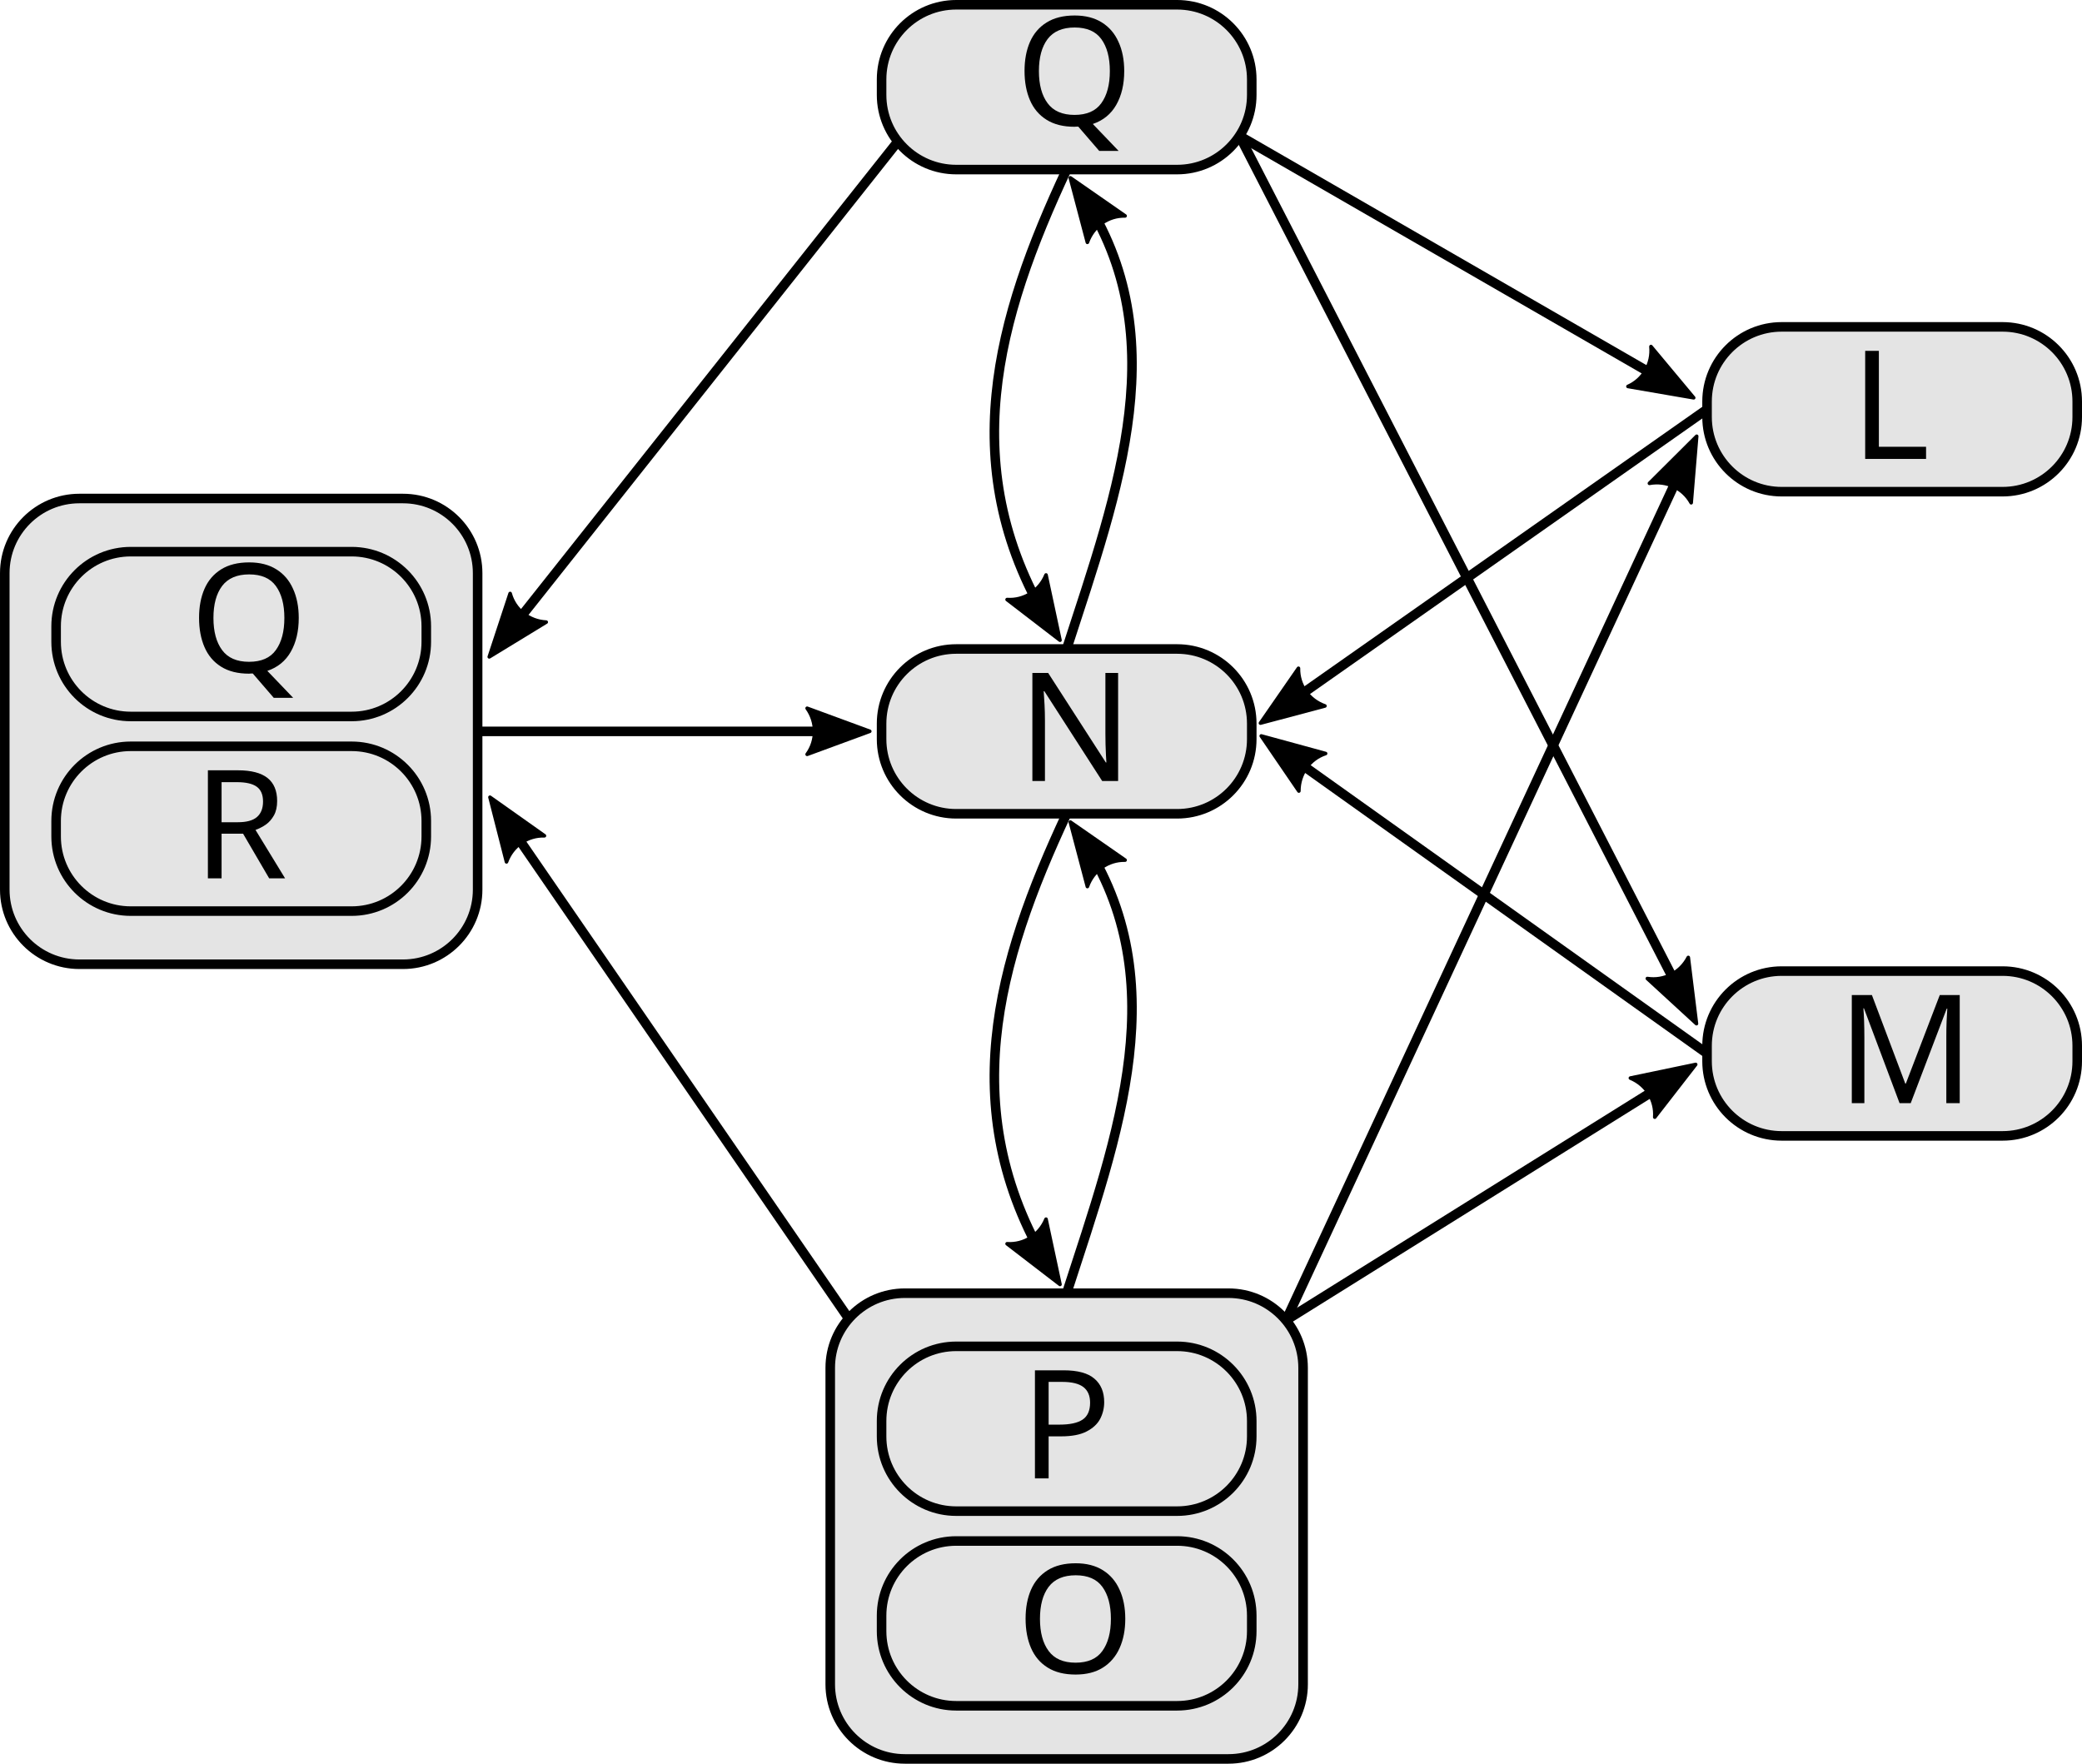
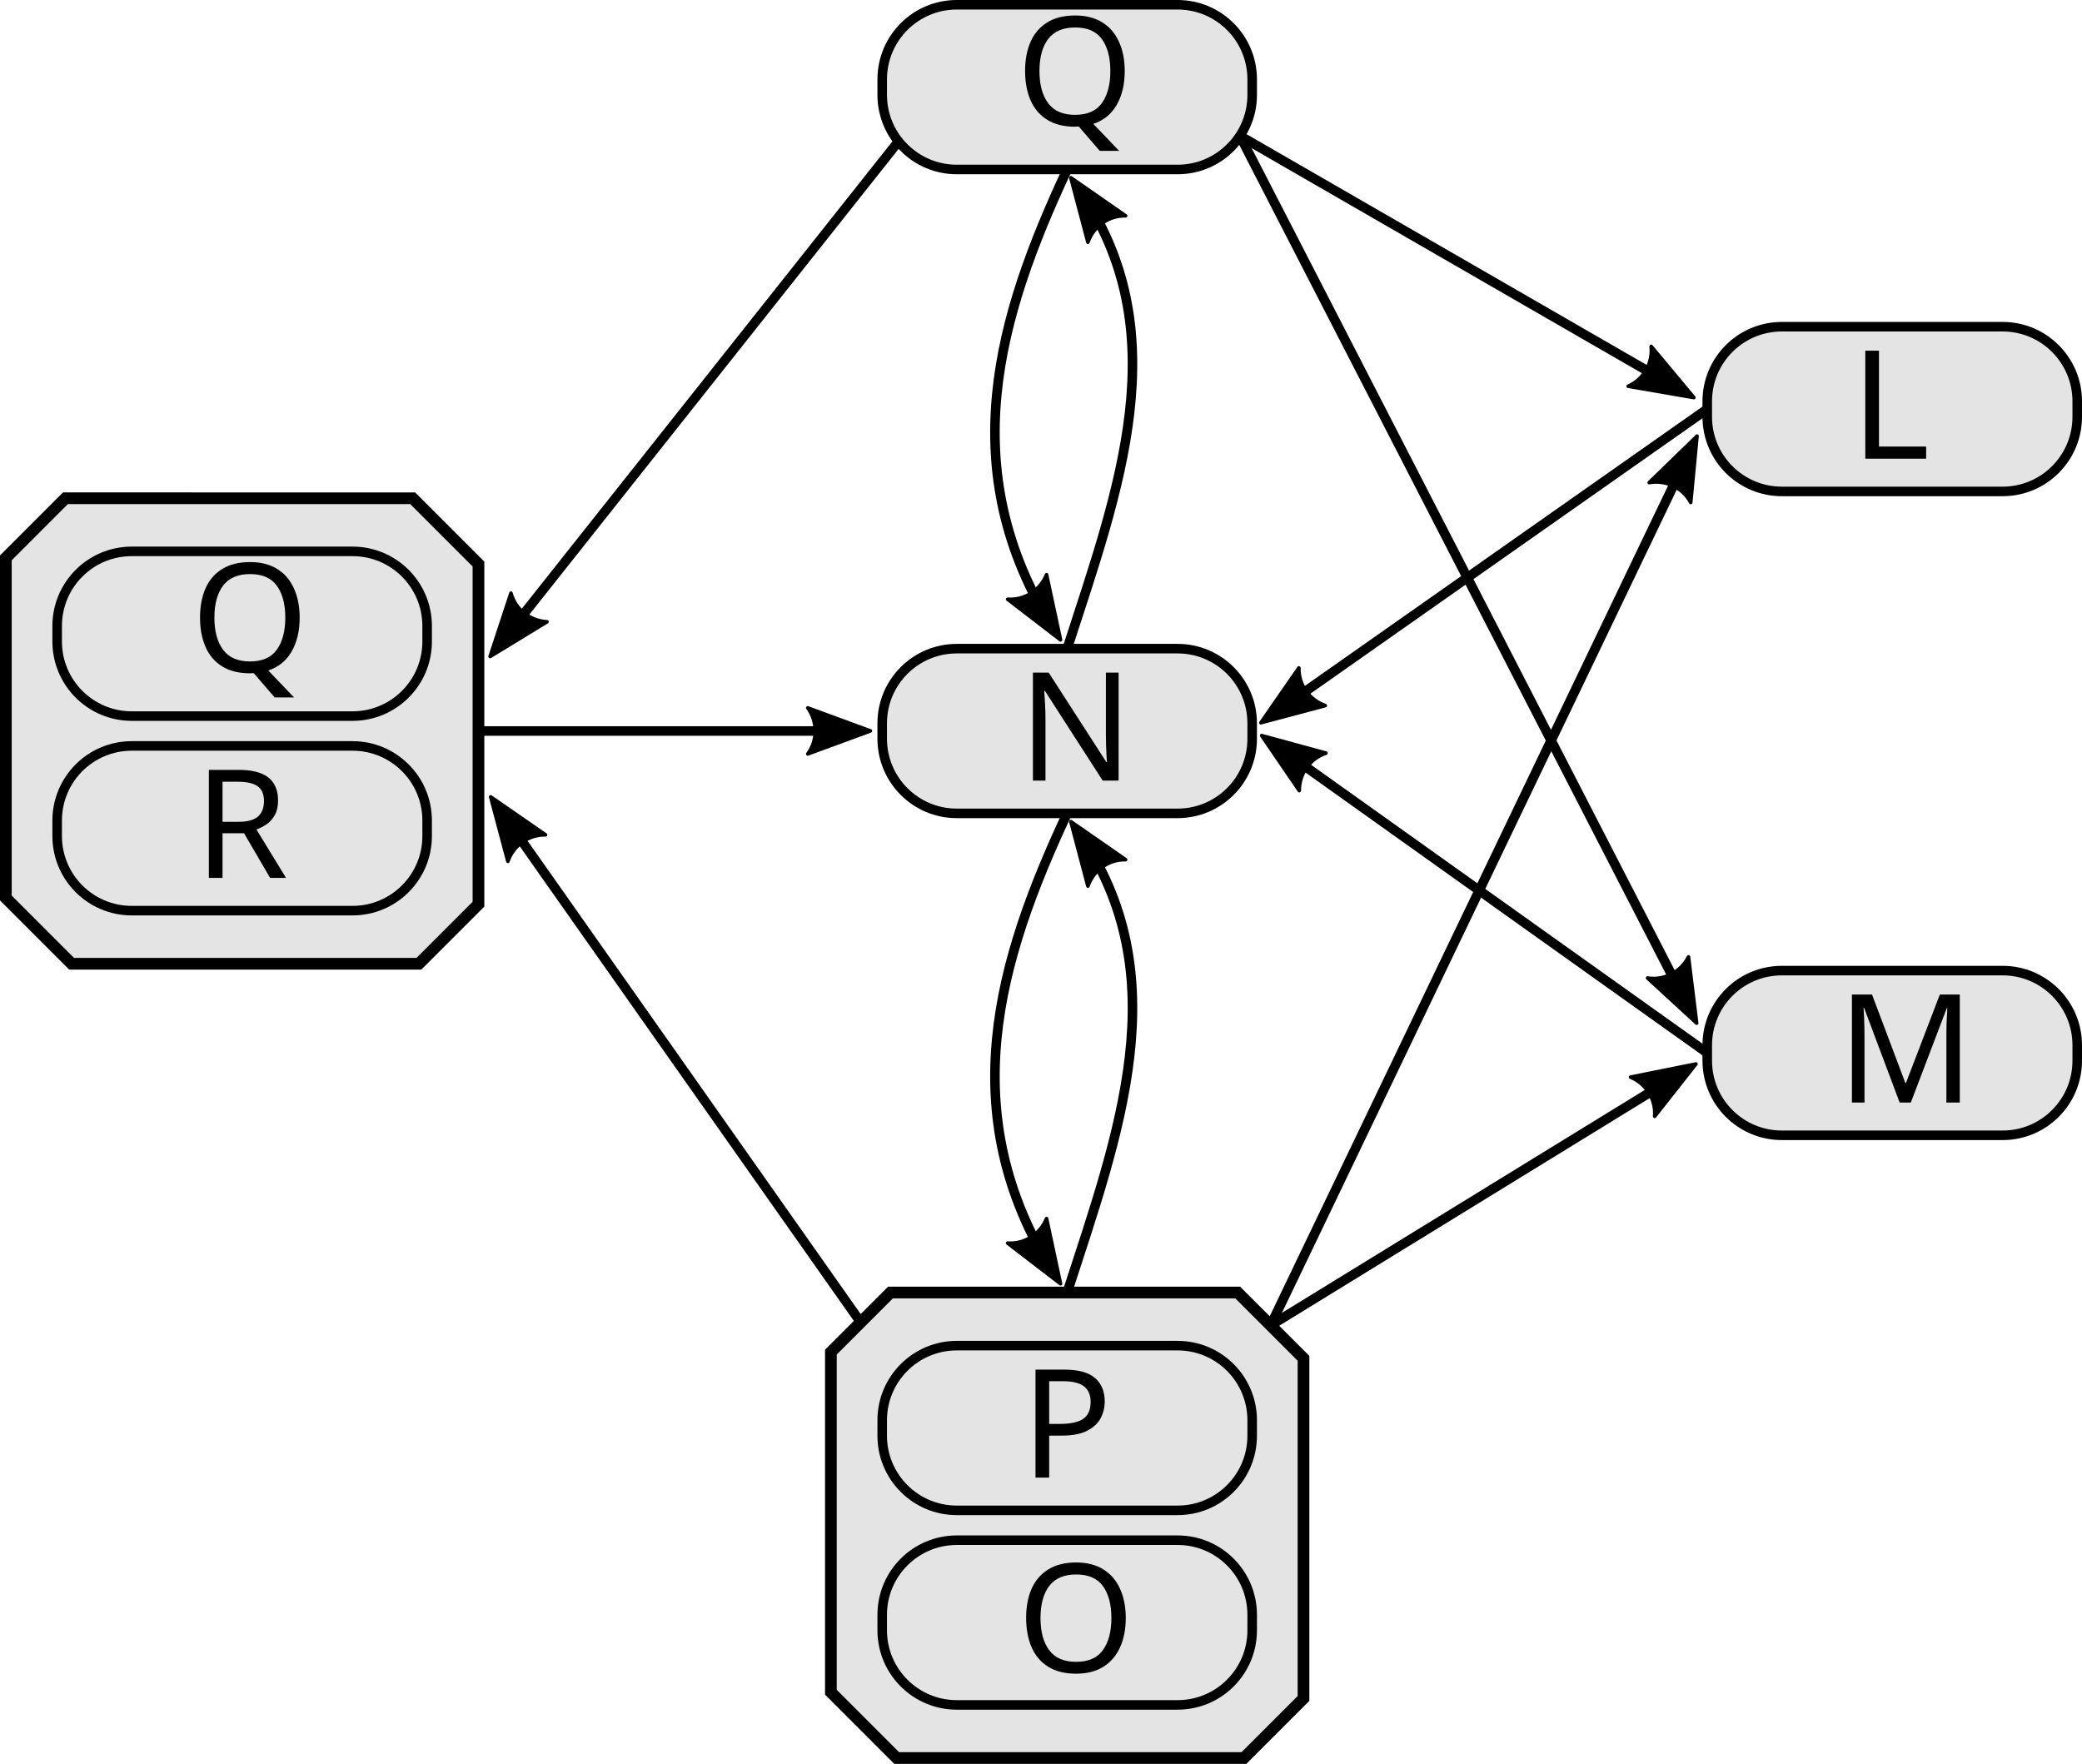
- <svg xmlns="http://www.w3.org/2000/svg" width="233.006mm" height="197.369mm" viewBox="0 0 233.006 197.369" version="1.1" id="svg6189">
+ <svg xmlns="http://www.w3.org/2000/svg" width="233.126mm" height="197.489mm" viewBox="0 0 233.126 197.489" version="1.1" id="svg6189">
  <defs id="defs6183">
    <marker style="overflow:visible" id="marker5341" refX="0" refY="0" orient="auto">
      <path transform="scale(-0.6)" d="M 8.719,4.034 -2.207,0.016 8.719,-4.002 c -1.745,2.372 -1.735,5.617 -6e-7,8.035 z" style="fill:#000000;fill-opacity:1;fill-rule:evenodd;stroke:#000000;stroke-width:0.625;stroke-linejoin:round;stroke-opacity:1" id="path5339" />
    </marker>
    <marker style="overflow:visible" id="marker5256" refX="0" refY="0" orient="auto">
      <path transform="scale(-0.6)" d="M 8.719,4.034 -2.207,0.016 8.719,-4.002 c -1.745,2.372 -1.735,5.617 -6e-7,8.035 z" style="fill:#000000;fill-opacity:1;fill-rule:evenodd;stroke:#000000;stroke-width:0.625;stroke-linejoin:round;stroke-opacity:1" id="path5254" />
    </marker>
    <marker orient="auto" refY="0" refX="0" id="Arrow2Mstart" style="overflow:visible">
      <path id="path1189" style="fill:#000000;fill-opacity:1;fill-rule:evenodd;stroke:#000000;stroke-width:0.625;stroke-linejoin:round;stroke-opacity:1" d="M 8.719,4.034 -2.207,0.016 8.719,-4.002 c -1.745,2.372 -1.735,5.617 -6e-7,8.035 z" transform="scale(0.6)" />
    </marker>
    <marker style="overflow:visible" id="marker2672-6" refX="0" refY="0" orient="auto">
      <path transform="scale(-0.6)" d="M 8.719,4.034 -2.207,0.016 8.719,-4.002 c -1.745,2.372 -1.735,5.617 -6e-7,8.035 z" style="fill:#000000;fill-opacity:1;fill-rule:evenodd;stroke:#000000;stroke-width:0.625;stroke-linejoin:round;stroke-opacity:1" id="path2670-8" />
    </marker>
    <marker style="overflow:visible" id="marker2672-4" refX="0" refY="0" orient="auto">
      <path transform="scale(-0.6)" d="M 8.719,4.034 -2.207,0.016 8.719,-4.002 c -1.745,2.372 -1.735,5.617 -6e-7,8.035 z" style="fill:#000000;fill-opacity:1;fill-rule:evenodd;stroke:#000000;stroke-width:0.625;stroke-linejoin:round;stroke-opacity:1" id="path2670-6" />
    </marker>
    <marker style="overflow:visible" id="marker2672-3" refX="0" refY="0" orient="auto">
      <path transform="scale(-0.6)" d="M 8.719,4.034 -2.207,0.016 8.719,-4.002 c -1.745,2.372 -1.735,5.617 -6e-7,8.035 z" style="fill:#000000;fill-opacity:1;fill-rule:evenodd;stroke:#000000;stroke-width:0.625;stroke-linejoin:round;stroke-opacity:1" id="path2670-4" />
    </marker>
    <marker style="overflow:visible" id="marker2672-47" refX="0" refY="0" orient="auto">
      <path transform="scale(-0.6)" d="M 8.719,4.034 -2.207,0.016 8.719,-4.002 c -1.745,2.372 -1.735,5.617 -6e-7,8.035 z" style="fill:#000000;fill-opacity:1;fill-rule:evenodd;stroke:#000000;stroke-width:0.625;stroke-linejoin:round;stroke-opacity:1" id="path2670-1" />
    </marker>
    <marker style="overflow:visible" id="marker2672-0" refX="0" refY="0" orient="auto">
      <path transform="scale(-0.6)" d="M 8.719,4.034 -2.207,0.016 8.719,-4.002 c -1.745,2.372 -1.735,5.617 -6e-7,8.035 z" style="fill:#000000;fill-opacity:1;fill-rule:evenodd;stroke:#000000;stroke-width:0.625;stroke-linejoin:round;stroke-opacity:1" id="path2670-48" />
    </marker>
    <marker style="overflow:visible" id="marker2672-34" refX="0" refY="0" orient="auto">
      <path transform="scale(-0.6)" d="M 8.719,4.034 -2.207,0.016 8.719,-4.002 c -1.745,2.372 -1.735,5.617 -6e-7,8.035 z" style="fill:#000000;fill-opacity:1;fill-rule:evenodd;stroke:#000000;stroke-width:0.625;stroke-linejoin:round;stroke-opacity:1" id="path2670-61" />
    </marker>
    <marker style="overflow:visible" id="marker2672-46" refX="0" refY="0" orient="auto">
      <path transform="scale(-0.6)" d="M 8.719,4.034 -2.207,0.016 8.719,-4.002 c -1.745,2.372 -1.735,5.617 -6e-7,8.035 z" style="fill:#000000;fill-opacity:1;fill-rule:evenodd;stroke:#000000;stroke-width:0.625;stroke-linejoin:round;stroke-opacity:1" id="path2670-69" />
    </marker>
    <marker style="overflow:visible" id="marker2672-7" refX="0" refY="0" orient="auto">
      <path transform="scale(-0.6)" d="M 8.719,4.034 -2.207,0.016 8.719,-4.002 c -1.745,2.372 -1.735,5.617 -6e-7,8.035 z" style="fill:#000000;fill-opacity:1;fill-rule:evenodd;stroke:#000000;stroke-width:0.625;stroke-linejoin:round;stroke-opacity:1" id="path2670-5" />
    </marker>
    <marker style="overflow:visible" id="marker2672-30" refX="0" refY="0" orient="auto">
      <path transform="scale(-0.6)" d="M 8.719,4.034 -2.207,0.016 8.719,-4.002 c -1.745,2.372 -1.735,5.617 -6e-7,8.035 z" style="fill:#000000;fill-opacity:1;fill-rule:evenodd;stroke:#000000;stroke-width:0.625;stroke-linejoin:round;stroke-opacity:1" id="path2670-0" />
    </marker>
    <marker style="overflow:visible" id="marker2672-38" refX="0" refY="0" orient="auto">
      <path transform="scale(-0.6)" d="M 8.719,4.034 -2.207,0.016 8.719,-4.002 c -1.745,2.372 -1.735,5.617 -6e-7,8.035 z" style="fill:#000000;fill-opacity:1;fill-rule:evenodd;stroke:#000000;stroke-width:0.625;stroke-linejoin:round;stroke-opacity:1" id="path2670-50" />
    </marker>
    <marker style="overflow:visible" id="marker2672-67" refX="0" refY="0" orient="auto">
      <path transform="scale(-0.6)" d="M 8.719,4.034 -2.207,0.016 8.719,-4.002 c -1.745,2.372 -1.735,5.617 -6e-7,8.035 z" style="fill:#000000;fill-opacity:1;fill-rule:evenodd;stroke:#000000;stroke-width:0.625;stroke-linejoin:round;stroke-opacity:1" id="path2670-3" />
    </marker>
    <marker style="overflow:visible" id="marker2672-30-5" refX="0" refY="0" orient="auto">
      <path transform="scale(-0.6)" d="M 8.719,4.034 -2.207,0.016 8.719,-4.002 c -1.745,2.372 -1.735,5.617 -6e-7,8.035 z" style="fill:#000000;fill-opacity:1;fill-rule:evenodd;stroke:#000000;stroke-width:0.625;stroke-linejoin:round;stroke-opacity:1" id="path2670-0-1" />
    </marker>
    <marker style="overflow:visible" id="marker2672-7-1" refX="0" refY="0" orient="auto">
      <path transform="scale(-0.6)" d="M 8.719,4.034 -2.207,0.016 8.719,-4.002 c -1.745,2.372 -1.735,5.617 -6e-7,8.035 z" style="fill:#000000;fill-opacity:1;fill-rule:evenodd;stroke:#000000;stroke-width:0.625;stroke-linejoin:round;stroke-opacity:1" id="path2670-5-4" />
    </marker>
  </defs>
-   <g id="layer1" transform="translate(229.2345,-167.7667)">
+   <g id="layer1" transform="translate(229.3548,-167.7667)">
    <g id="g7315" transform="translate(2.0186106e-6)">
      <g transform="translate(77.99784,307.5112)" id="g1132">
        <rect style="opacity:1;vector-effect:none;fill:#e4e4e4;fill-opacity:1;stroke:#000000;stroke-width:1.069;stroke-linecap:butt;stroke-linejoin:miter;stroke-miterlimit:4;stroke-dasharray:none;stroke-dashoffset:0;stroke-opacity:1" id="rect987-0" width="41.427" height="18.442" x="-116.188" y="-31.073" ry="8.352" />
        <text xml:space="preserve" style="font-style:normal;font-variant:normal;font-weight:normal;font-stretch:normal;font-size:16.933px;line-height:1.25;font-family:'Source Sans Pro';-inkscape-font-specification:'Source Sans Pro, Normal';font-variant-ligatures:normal;font-variant-position:normal;font-variant-caps:normal;font-variant-numeric:normal;font-variant-alternates:normal;font-feature-settings:normal;text-indent:0;text-align:start;text-decoration:none;text-decoration-line:none;text-decoration-style:solid;text-decoration-color:#000000;letter-spacing:0px;word-spacing:0px;text-transform:none;writing-mode:lr-tb;direction:ltr;text-orientation:mixed;dominant-baseline:auto;baseline-shift:baseline;text-anchor:start;white-space:normal;shape-padding:0;opacity:1;vector-effect:none;fill:#000000;fill-opacity:1;stroke:none;stroke-width:0.265;stroke-linecap:butt;stroke-linejoin:miter;stroke-miterlimit:4;stroke-dasharray:none;stroke-dashoffset:0;stroke-opacity:1" x="-101.629" y="-16.298" id="text993-3">
          <tspan id="tspan991-3" x="-101.629" y="-16.298" style="font-style:normal;font-variant:normal;font-weight:normal;font-stretch:normal;font-size:16.933px;line-height:1.25;font-family:'Source Sans Pro';-inkscape-font-specification:'Source Sans Pro, Normal';font-variant-ligatures:normal;font-variant-position:normal;font-variant-caps:normal;font-variant-numeric:normal;font-variant-alternates:normal;font-feature-settings:normal;text-indent:0;text-align:start;text-decoration:none;text-decoration-line:none;text-decoration-style:solid;text-decoration-color:#000000;letter-spacing:0px;word-spacing:0px;text-transform:none;writing-mode:lr-tb;direction:ltr;text-orientation:mixed;dominant-baseline:auto;baseline-shift:baseline;text-anchor:start;white-space:normal;shape-padding:0;vector-effect:none;fill:#000000;fill-opacity:1;stroke:none;stroke-width:0.265;stroke-linecap:butt;stroke-linejoin:miter;stroke-miterlimit:4;stroke-dasharray:none;stroke-dashoffset:0;stroke-opacity:1">M</tspan>
        </text>
      </g>
      <g transform="translate(170.1008,164.3264)" id="g1137">
        <rect style="opacity:1;vector-effect:none;fill:#e4e4e4;fill-opacity:1;stroke:#000000;stroke-width:1.069;stroke-linecap:butt;stroke-linejoin:miter;stroke-miterlimit:4;stroke-dasharray:none;stroke-dashoffset:0;stroke-opacity:1" id="rect987-3" width="41.427" height="18.442" x="-208.291" y="40.02" ry="8.352" />
        <text xml:space="preserve" style="font-style:normal;font-variant:normal;font-weight:normal;font-stretch:normal;font-size:16.933px;line-height:1.25;font-family:'Source Sans Pro';-inkscape-font-specification:'Source Sans Pro, Normal';font-variant-ligatures:normal;font-variant-position:normal;font-variant-caps:normal;font-variant-numeric:normal;font-variant-alternates:normal;font-feature-settings:normal;text-indent:0;text-align:start;text-decoration:none;text-decoration-line:none;text-decoration-style:solid;text-decoration-color:#000000;letter-spacing:0px;word-spacing:0px;text-transform:none;writing-mode:lr-tb;direction:ltr;text-orientation:mixed;dominant-baseline:auto;baseline-shift:baseline;text-anchor:start;white-space:normal;shape-padding:0;opacity:1;vector-effect:none;fill:#000000;fill-opacity:1;stroke:none;stroke-width:0.265;stroke-linecap:butt;stroke-linejoin:miter;stroke-miterlimit:4;stroke-dasharray:none;stroke-dashoffset:0;stroke-opacity:1" x="-192.234" y="54.795" id="text993-73">
          <tspan id="tspan991-2" x="-192.234" y="54.795" style="font-style:normal;font-variant:normal;font-weight:normal;font-stretch:normal;font-size:16.933px;line-height:1.25;font-family:'Source Sans Pro';-inkscape-font-specification:'Source Sans Pro, Normal';font-variant-ligatures:normal;font-variant-position:normal;font-variant-caps:normal;font-variant-numeric:normal;font-variant-alternates:normal;font-feature-settings:normal;text-indent:0;text-align:start;text-decoration:none;text-decoration-line:none;text-decoration-style:solid;text-decoration-color:#000000;letter-spacing:0px;word-spacing:0px;text-transform:none;writing-mode:lr-tb;direction:ltr;text-orientation:mixed;dominant-baseline:auto;baseline-shift:baseline;text-anchor:start;white-space:normal;shape-padding:0;vector-effect:none;fill:#000000;fill-opacity:1;stroke:none;stroke-width:0.265;stroke-linecap:butt;stroke-linejoin:miter;stroke-miterlimit:4;stroke-dasharray:none;stroke-dashoffset:0;stroke-opacity:1">L</tspan>
        </text>
      </g>
    </g>
-     <g transform="translate(-15.44077,282.7133)" id="g1866">
-       <rect ry="8.352" y="-59.159" x="-213.259" height="52.118" width="52.919" id="rect1092" style="opacity:1;vector-effect:none;fill:#e4e4e4;fill-opacity:1;stroke:#000000;stroke-width:1.069;stroke-linecap:butt;stroke-linejoin:miter;stroke-miterlimit:4;stroke-dasharray:none;stroke-dashoffset:0;stroke-opacity:1" />
-       <rect ry="8.352" y="-53.212" x="-207.513" height="18.442" width="41.427" id="rect987" style="opacity:1;vector-effect:none;fill:none;fill-opacity:1;stroke:#000000;stroke-width:1.069;stroke-linecap:butt;stroke-linejoin:miter;stroke-miterlimit:4;stroke-dasharray:none;stroke-dashoffset:0;stroke-opacity:1" />
-       <text id="text993" y="-39.733" x="-192.548" style="font-style:normal;font-variant:normal;font-weight:normal;font-stretch:normal;font-size:16.933px;line-height:1.25;font-family:'Source Sans Pro';-inkscape-font-specification:'Source Sans Pro, Normal';font-variant-ligatures:normal;font-variant-position:normal;font-variant-caps:normal;font-variant-numeric:normal;font-variant-alternates:normal;font-feature-settings:normal;text-indent:0;text-align:start;text-decoration:none;text-decoration-line:none;text-decoration-style:solid;text-decoration-color:#000000;letter-spacing:0px;word-spacing:0px;text-transform:none;writing-mode:lr-tb;direction:ltr;text-orientation:mixed;dominant-baseline:auto;baseline-shift:baseline;text-anchor:start;white-space:normal;shape-padding:0;opacity:1;vector-effect:none;fill:#000000;fill-opacity:1;stroke:none;stroke-width:0.265;stroke-linecap:butt;stroke-linejoin:miter;stroke-miterlimit:4;stroke-dasharray:none;stroke-dashoffset:0;stroke-opacity:1" xml:space="preserve">
-         <tspan style="font-style:normal;font-variant:normal;font-weight:normal;font-stretch:normal;font-size:16.933px;line-height:1.25;font-family:'Source Sans Pro';-inkscape-font-specification:'Source Sans Pro, Normal';font-variant-ligatures:normal;font-variant-position:normal;font-variant-caps:normal;font-variant-numeric:normal;font-variant-alternates:normal;font-feature-settings:normal;text-indent:0;text-align:start;text-decoration:none;text-decoration-line:none;text-decoration-style:solid;text-decoration-color:#000000;letter-spacing:0px;word-spacing:0px;text-transform:none;writing-mode:lr-tb;direction:ltr;text-orientation:mixed;dominant-baseline:auto;baseline-shift:baseline;text-anchor:start;white-space:normal;shape-padding:0;vector-effect:none;fill:#000000;fill-opacity:1;stroke:none;stroke-width:0.265;stroke-linecap:butt;stroke-linejoin:miter;stroke-miterlimit:4;stroke-dasharray:none;stroke-dashoffset:0;stroke-opacity:1" y="-39.733" x="-192.548" id="tspan991">Q</tspan>
+     <path style="opacity:1;vector-effect:none;fill:#e4e4e4;fill-opacity:1;stroke:#000000;stroke-width:1.31;stroke-linecap:butt;stroke-linejoin:miter;stroke-miterlimit:4;stroke-dasharray:none;stroke-dashoffset:0;stroke-opacity:1" d="m -222.029,223.554 -6.671,6.671 v 38.081 l 7.366,7.366 h 38.882 l 6.671,-6.671 v -38.081 l -7.365,-7.365 z" id="rect1092-6" />
+     <g id="g4220">
+       <rect ry="8.352" y="229.501" x="-222.954" height="18.442" width="41.427" id="rect987" style="opacity:1;vector-effect:none;fill:none;fill-opacity:1;stroke:#000000;stroke-width:1.069;stroke-linecap:butt;stroke-linejoin:miter;stroke-miterlimit:4;stroke-dasharray:none;stroke-dashoffset:0;stroke-opacity:1" />
+       <text id="text993" y="242.981" x="-207.989" style="font-style:normal;font-variant:normal;font-weight:normal;font-stretch:normal;font-size:16.933px;line-height:1.25;font-family:'Source Sans Pro';-inkscape-font-specification:'Source Sans Pro, Normal';font-variant-ligatures:normal;font-variant-position:normal;font-variant-caps:normal;font-variant-numeric:normal;font-variant-alternates:normal;font-feature-settings:normal;text-indent:0;text-align:start;text-decoration:none;text-decoration-line:none;text-decoration-style:solid;text-decoration-color:#000000;letter-spacing:0px;word-spacing:0px;text-transform:none;writing-mode:lr-tb;direction:ltr;text-orientation:mixed;dominant-baseline:auto;baseline-shift:baseline;text-anchor:start;white-space:normal;shape-padding:0;opacity:1;vector-effect:none;fill:#000000;fill-opacity:1;stroke:none;stroke-width:0.265;stroke-linecap:butt;stroke-linejoin:miter;stroke-miterlimit:4;stroke-dasharray:none;stroke-dashoffset:0;stroke-opacity:1" xml:space="preserve">
+         <tspan style="font-style:normal;font-variant:normal;font-weight:normal;font-stretch:normal;font-size:16.933px;line-height:1.25;font-family:'Source Sans Pro';-inkscape-font-specification:'Source Sans Pro, Normal';font-variant-ligatures:normal;font-variant-position:normal;font-variant-caps:normal;font-variant-numeric:normal;font-variant-alternates:normal;font-feature-settings:normal;text-indent:0;text-align:start;text-decoration:none;text-decoration-line:none;text-decoration-style:solid;text-decoration-color:#000000;letter-spacing:0px;word-spacing:0px;text-transform:none;writing-mode:lr-tb;direction:ltr;text-orientation:mixed;dominant-baseline:auto;baseline-shift:baseline;text-anchor:start;white-space:normal;shape-padding:0;vector-effect:none;fill:#000000;fill-opacity:1;stroke:none;stroke-width:0.265;stroke-linecap:butt;stroke-linejoin:miter;stroke-miterlimit:4;stroke-dasharray:none;stroke-dashoffset:0;stroke-opacity:1" y="242.981" x="-207.989" id="tspan991">Q</tspan>
      </text>
-       <rect ry="8.352" y="-31.43" x="-207.513" height="18.442" width="41.427" id="rect987-8" style="opacity:1;vector-effect:none;fill:none;fill-opacity:1;stroke:#000000;stroke-width:1.069;stroke-linecap:butt;stroke-linejoin:miter;stroke-miterlimit:4;stroke-dasharray:none;stroke-dashoffset:0;stroke-opacity:1" />
-       <text id="text993-7" y="-16.655" x="-192.167" style="font-style:normal;font-variant:normal;font-weight:normal;font-stretch:normal;font-size:16.933px;line-height:1.25;font-family:'Source Sans Pro';-inkscape-font-specification:'Source Sans Pro, Normal';font-variant-ligatures:normal;font-variant-position:normal;font-variant-caps:normal;font-variant-numeric:normal;font-variant-alternates:normal;font-feature-settings:normal;text-indent:0;text-align:start;text-decoration:none;text-decoration-line:none;text-decoration-style:solid;text-decoration-color:#000000;letter-spacing:0px;word-spacing:0px;text-transform:none;writing-mode:lr-tb;direction:ltr;text-orientation:mixed;dominant-baseline:auto;baseline-shift:baseline;text-anchor:start;white-space:normal;shape-padding:0;opacity:1;vector-effect:none;fill:#000000;fill-opacity:1;stroke:none;stroke-width:0.265;stroke-linecap:butt;stroke-linejoin:miter;stroke-miterlimit:4;stroke-dasharray:none;stroke-dashoffset:0;stroke-opacity:1" xml:space="preserve">
-         <tspan style="font-style:normal;font-variant:normal;font-weight:normal;font-stretch:normal;font-size:16.933px;line-height:1.25;font-family:'Source Sans Pro';-inkscape-font-specification:'Source Sans Pro, Normal';font-variant-ligatures:normal;font-variant-position:normal;font-variant-caps:normal;font-variant-numeric:normal;font-variant-alternates:normal;font-feature-settings:normal;text-indent:0;text-align:start;text-decoration:none;text-decoration-line:none;text-decoration-style:solid;text-decoration-color:#000000;letter-spacing:0px;word-spacing:0px;text-transform:none;writing-mode:lr-tb;direction:ltr;text-orientation:mixed;dominant-baseline:auto;baseline-shift:baseline;text-anchor:start;white-space:normal;shape-padding:0;vector-effect:none;fill:#000000;fill-opacity:1;stroke:none;stroke-width:0.265;stroke-linecap:butt;stroke-linejoin:miter;stroke-miterlimit:4;stroke-dasharray:none;stroke-dashoffset:0;stroke-opacity:1" y="-16.655" x="-192.167" id="tspan991-9">R</tspan>
+       <rect ry="8.352" y="251.284" x="-222.954" height="18.442" width="41.427" id="rect987-8" style="opacity:1;vector-effect:none;fill:none;fill-opacity:1;stroke:#000000;stroke-width:1.069;stroke-linecap:butt;stroke-linejoin:miter;stroke-miterlimit:4;stroke-dasharray:none;stroke-dashoffset:0;stroke-opacity:1" />
+       <text id="text993-7" y="266.058" x="-207.608" style="font-style:normal;font-variant:normal;font-weight:normal;font-stretch:normal;font-size:16.933px;line-height:1.25;font-family:'Source Sans Pro';-inkscape-font-specification:'Source Sans Pro, Normal';font-variant-ligatures:normal;font-variant-position:normal;font-variant-caps:normal;font-variant-numeric:normal;font-variant-alternates:normal;font-feature-settings:normal;text-indent:0;text-align:start;text-decoration:none;text-decoration-line:none;text-decoration-style:solid;text-decoration-color:#000000;letter-spacing:0px;word-spacing:0px;text-transform:none;writing-mode:lr-tb;direction:ltr;text-orientation:mixed;dominant-baseline:auto;baseline-shift:baseline;text-anchor:start;white-space:normal;shape-padding:0;opacity:1;vector-effect:none;fill:#000000;fill-opacity:1;stroke:none;stroke-width:0.265;stroke-linecap:butt;stroke-linejoin:miter;stroke-miterlimit:4;stroke-dasharray:none;stroke-dashoffset:0;stroke-opacity:1" xml:space="preserve">
+         <tspan style="font-style:normal;font-variant:normal;font-weight:normal;font-stretch:normal;font-size:16.933px;line-height:1.25;font-family:'Source Sans Pro';-inkscape-font-specification:'Source Sans Pro, Normal';font-variant-ligatures:normal;font-variant-position:normal;font-variant-caps:normal;font-variant-numeric:normal;font-variant-alternates:normal;font-feature-settings:normal;text-indent:0;text-align:start;text-decoration:none;text-decoration-line:none;text-decoration-style:solid;text-decoration-color:#000000;letter-spacing:0px;word-spacing:0px;text-transform:none;writing-mode:lr-tb;direction:ltr;text-orientation:mixed;dominant-baseline:auto;baseline-shift:baseline;text-anchor:start;white-space:normal;shape-padding:0;vector-effect:none;fill:#000000;fill-opacity:1;stroke:none;stroke-width:0.265;stroke-linecap:butt;stroke-linejoin:miter;stroke-miterlimit:4;stroke-dasharray:none;stroke-dashoffset:0;stroke-opacity:1" y="266.058" x="-207.608" id="tspan991-9">R</tspan>
      </text>
    </g>
-     <g id="g7305" transform="translate(4.912596)">
-       <g transform="translate(52.47065,16.33587)" id="g1147">
-         <rect style="opacity:1;vector-effect:none;fill:#e4e4e4;fill-opacity:1;stroke:#000000;stroke-width:1.069;stroke-linecap:butt;stroke-linejoin:miter;stroke-miterlimit:4;stroke-dasharray:none;stroke-dashoffset:0;stroke-opacity:1" id="rect987-6" width="41.427" height="18.442" x="-187.955" y="151.965" ry="8.352" />
-         <text xml:space="preserve" style="font-style:normal;font-variant:normal;font-weight:normal;font-stretch:normal;font-size:16.933px;line-height:1.25;font-family:'Source Sans Pro';-inkscape-font-specification:'Source Sans Pro, Normal';font-variant-ligatures:normal;font-variant-position:normal;font-variant-caps:normal;font-variant-numeric:normal;font-variant-alternates:normal;font-feature-settings:normal;text-indent:0;text-align:start;text-decoration:none;text-decoration-line:none;text-decoration-style:solid;text-decoration-color:#000000;letter-spacing:0px;word-spacing:0px;text-transform:none;writing-mode:lr-tb;direction:ltr;text-orientation:mixed;dominant-baseline:auto;baseline-shift:baseline;text-anchor:start;white-space:normal;shape-padding:0;opacity:1;vector-effect:none;fill:#000000;fill-opacity:1;stroke:none;stroke-width:0.265;stroke-linecap:butt;stroke-linejoin:miter;stroke-miterlimit:4;stroke-dasharray:none;stroke-dashoffset:0;stroke-opacity:1" x="-172.99" y="165.445" id="text993-5">
-           <tspan id="tspan991-26" x="-172.99" y="165.445" style="font-style:normal;font-variant:normal;font-weight:normal;font-stretch:normal;font-size:16.933px;line-height:1.25;font-family:'Source Sans Pro';-inkscape-font-specification:'Source Sans Pro, Normal';font-variant-ligatures:normal;font-variant-position:normal;font-variant-caps:normal;font-variant-numeric:normal;font-variant-alternates:normal;font-feature-settings:normal;text-indent:0;text-align:start;text-decoration:none;text-decoration-line:none;text-decoration-style:solid;text-decoration-color:#000000;letter-spacing:0px;word-spacing:0px;text-transform:none;writing-mode:lr-tb;direction:ltr;text-orientation:mixed;dominant-baseline:auto;baseline-shift:baseline;text-anchor:start;white-space:normal;shape-padding:0;vector-effect:none;fill:#000000;fill-opacity:1;stroke:none;stroke-width:0.265;stroke-linecap:butt;stroke-linejoin:miter;stroke-miterlimit:4;stroke-dasharray:none;stroke-dashoffset:0;stroke-opacity:1">Q</tspan>
-         </text>
-       </g>
-       <g transform="translate(-133.0107,114.5784)" id="g1142">
-         <rect style="opacity:1;vector-effect:none;fill:#e4e4e4;fill-opacity:1;stroke:#000000;stroke-width:1.069;stroke-linecap:butt;stroke-linejoin:miter;stroke-miterlimit:4;stroke-dasharray:none;stroke-dashoffset:0;stroke-opacity:1" id="rect987-4" width="41.427" height="18.442" x="-2.474" y="125.814" ry="8.352" />
-         <text xml:space="preserve" style="font-style:normal;font-variant:normal;font-weight:normal;font-stretch:normal;font-size:16.933px;line-height:1.25;font-family:'Source Sans Pro';-inkscape-font-specification:'Source Sans Pro, Normal';font-variant-ligatures:normal;font-variant-position:normal;font-variant-caps:normal;font-variant-numeric:normal;font-variant-alternates:normal;font-feature-settings:normal;text-indent:0;text-align:start;text-decoration:none;text-decoration-line:none;text-decoration-style:solid;text-decoration-color:#000000;letter-spacing:0px;word-spacing:0px;text-transform:none;writing-mode:lr-tb;direction:ltr;text-orientation:mixed;dominant-baseline:auto;baseline-shift:baseline;text-anchor:start;white-space:normal;shape-padding:0;opacity:1;vector-effect:none;fill:#000000;fill-opacity:1;stroke:none;stroke-width:0.265;stroke-linecap:butt;stroke-linejoin:miter;stroke-miterlimit:4;stroke-dasharray:none;stroke-dashoffset:0;stroke-opacity:1" x="12.762" y="140.589" id="text993-1">
-           <tspan id="tspan991-04" x="12.762" y="140.589" style="font-style:normal;font-variant:normal;font-weight:normal;font-stretch:normal;font-size:16.933px;line-height:1.25;font-family:'Source Sans Pro';-inkscape-font-specification:'Source Sans Pro, Normal';font-variant-ligatures:normal;font-variant-position:normal;font-variant-caps:normal;font-variant-numeric:normal;font-variant-alternates:normal;font-feature-settings:normal;text-indent:0;text-align:start;text-decoration:none;text-decoration-line:none;text-decoration-style:solid;text-decoration-color:#000000;letter-spacing:0px;word-spacing:0px;text-transform:none;writing-mode:lr-tb;direction:ltr;text-orientation:mixed;dominant-baseline:auto;baseline-shift:baseline;text-anchor:start;white-space:normal;shape-padding:0;vector-effect:none;fill:#000000;fill-opacity:1;stroke:none;stroke-width:0.265;stroke-linecap:butt;stroke-linejoin:miter;stroke-miterlimit:4;stroke-dasharray:none;stroke-dashoffset:0;stroke-opacity:1">N</tspan>
-         </text>
-       </g>
-       <g id="g1890" transform="translate(175.9242,166.6831)">
-         <rect style="opacity:1;vector-effect:none;fill:#e4e4e4;fill-opacity:1;stroke:#000000;stroke-width:1.069;stroke-linecap:butt;stroke-linejoin:miter;stroke-miterlimit:4;stroke-dasharray:none;stroke-dashoffset:0;stroke-opacity:1" id="rect1092-8" width="52.919" height="52.118" x="-317.155" y="145.8" ry="8.352" />
-         <rect style="opacity:1;vector-effect:none;fill:none;fill-opacity:1;stroke:#000000;stroke-width:1.069;stroke-linecap:butt;stroke-linejoin:miter;stroke-miterlimit:4;stroke-dasharray:none;stroke-dashoffset:0;stroke-opacity:1" id="rect987-93" width="41.427" height="18.442" x="-311.409" y="151.747" ry="8.352" />
-         <text xml:space="preserve" style="font-style:normal;font-variant:normal;font-weight:normal;font-stretch:normal;font-size:16.933px;line-height:1.25;font-family:'Source Sans Pro';-inkscape-font-specification:'Source Sans Pro, Normal';font-variant-ligatures:normal;font-variant-position:normal;font-variant-caps:normal;font-variant-numeric:normal;font-variant-alternates:normal;font-feature-settings:normal;text-indent:0;text-align:start;text-decoration:none;text-decoration-line:none;text-decoration-style:solid;text-decoration-color:#000000;letter-spacing:0px;word-spacing:0px;text-transform:none;writing-mode:lr-tb;direction:ltr;text-orientation:mixed;dominant-baseline:auto;baseline-shift:baseline;text-anchor:start;white-space:normal;shape-padding:0;opacity:1;vector-effect:none;fill:#000000;fill-opacity:1;stroke:none;stroke-width:0.265;stroke-linecap:butt;stroke-linejoin:miter;stroke-miterlimit:4;stroke-dasharray:none;stroke-dashoffset:0;stroke-opacity:1" x="-295.885" y="166.522" id="text993-9">
-           <tspan id="tspan991-28" x="-295.885" y="166.522" style="font-style:normal;font-variant:normal;font-weight:normal;font-stretch:normal;font-size:16.933px;line-height:1.25;font-family:'Source Sans Pro';-inkscape-font-specification:'Source Sans Pro, Normal';font-variant-ligatures:normal;font-variant-position:normal;font-variant-caps:normal;font-variant-numeric:normal;font-variant-alternates:normal;font-feature-settings:normal;text-indent:0;text-align:start;text-decoration:none;text-decoration-line:none;text-decoration-style:solid;text-decoration-color:#000000;letter-spacing:0px;word-spacing:0px;text-transform:none;writing-mode:lr-tb;direction:ltr;text-orientation:mixed;dominant-baseline:auto;baseline-shift:baseline;text-anchor:start;white-space:normal;shape-padding:0;vector-effect:none;fill:#000000;fill-opacity:1;stroke:none;stroke-width:0.265;stroke-linecap:butt;stroke-linejoin:miter;stroke-miterlimit:4;stroke-dasharray:none;stroke-dashoffset:0;stroke-opacity:1">P</tspan>
-         </text>
-         <rect style="opacity:1;vector-effect:none;fill:none;fill-opacity:1;stroke:#000000;stroke-width:1.069;stroke-linecap:butt;stroke-linejoin:miter;stroke-miterlimit:4;stroke-dasharray:none;stroke-dashoffset:0;stroke-opacity:1" id="rect987-8-0" width="41.427" height="18.442" x="-311.409" y="173.53" ry="8.352" />
-         <text xml:space="preserve" style="font-style:normal;font-variant:normal;font-weight:normal;font-stretch:normal;font-size:16.933px;line-height:1.25;font-family:'Source Sans Pro';-inkscape-font-specification:'Source Sans Pro, Normal';font-variant-ligatures:normal;font-variant-position:normal;font-variant-caps:normal;font-variant-numeric:normal;font-variant-alternates:normal;font-feature-settings:normal;text-indent:0;text-align:start;text-decoration:none;text-decoration-line:none;text-decoration-style:solid;text-decoration-color:#000000;letter-spacing:0px;word-spacing:0px;text-transform:none;writing-mode:lr-tb;direction:ltr;text-orientation:mixed;dominant-baseline:auto;baseline-shift:baseline;text-anchor:start;white-space:normal;shape-padding:0;opacity:1;vector-effect:none;fill:#000000;fill-opacity:1;stroke:none;stroke-width:0.265;stroke-linecap:butt;stroke-linejoin:miter;stroke-miterlimit:4;stroke-dasharray:none;stroke-dashoffset:0;stroke-opacity:1" x="-296.325" y="188.304" id="text993-7-1">
-           <tspan id="tspan991-9-7" x="-296.325" y="188.304" style="font-style:normal;font-variant:normal;font-weight:normal;font-stretch:normal;font-size:16.933px;line-height:1.25;font-family:'Source Sans Pro';-inkscape-font-specification:'Source Sans Pro, Normal';font-variant-ligatures:normal;font-variant-position:normal;font-variant-caps:normal;font-variant-numeric:normal;font-variant-alternates:normal;font-feature-settings:normal;text-indent:0;text-align:start;text-decoration:none;text-decoration-line:none;text-decoration-style:solid;text-decoration-color:#000000;letter-spacing:0px;word-spacing:0px;text-transform:none;writing-mode:lr-tb;direction:ltr;text-orientation:mixed;dominant-baseline:auto;baseline-shift:baseline;text-anchor:start;white-space:normal;shape-padding:0;vector-effect:none;fill:#000000;fill-opacity:1;stroke:none;stroke-width:0.265;stroke-linecap:butt;stroke-linejoin:miter;stroke-miterlimit:4;stroke-dasharray:none;stroke-dashoffset:0;stroke-opacity:1">O</tspan>
-         </text>
-       </g>
+     <g id="g1147" transform="translate(57.38324,16.33587)">
+       <rect ry="8.352" y="151.965" x="-187.955" height="18.442" width="41.427" id="rect987-6" style="opacity:1;vector-effect:none;fill:#e4e4e4;fill-opacity:1;stroke:#000000;stroke-width:1.069;stroke-linecap:butt;stroke-linejoin:miter;stroke-miterlimit:4;stroke-dasharray:none;stroke-dashoffset:0;stroke-opacity:1" />
+       <text id="text993-5" y="165.445" x="-172.99" style="font-style:normal;font-variant:normal;font-weight:normal;font-stretch:normal;font-size:16.933px;line-height:1.25;font-family:'Source Sans Pro';-inkscape-font-specification:'Source Sans Pro, Normal';font-variant-ligatures:normal;font-variant-position:normal;font-variant-caps:normal;font-variant-numeric:normal;font-variant-alternates:normal;font-feature-settings:normal;text-indent:0;text-align:start;text-decoration:none;text-decoration-line:none;text-decoration-style:solid;text-decoration-color:#000000;letter-spacing:0px;word-spacing:0px;text-transform:none;writing-mode:lr-tb;direction:ltr;text-orientation:mixed;dominant-baseline:auto;baseline-shift:baseline;text-anchor:start;white-space:normal;shape-padding:0;opacity:1;vector-effect:none;fill:#000000;fill-opacity:1;stroke:none;stroke-width:0.265;stroke-linecap:butt;stroke-linejoin:miter;stroke-miterlimit:4;stroke-dasharray:none;stroke-dashoffset:0;stroke-opacity:1" xml:space="preserve">
+         <tspan style="font-style:normal;font-variant:normal;font-weight:normal;font-stretch:normal;font-size:16.933px;line-height:1.25;font-family:'Source Sans Pro';-inkscape-font-specification:'Source Sans Pro, Normal';font-variant-ligatures:normal;font-variant-position:normal;font-variant-caps:normal;font-variant-numeric:normal;font-variant-alternates:normal;font-feature-settings:normal;text-indent:0;text-align:start;text-decoration:none;text-decoration-line:none;text-decoration-style:solid;text-decoration-color:#000000;letter-spacing:0px;word-spacing:0px;text-transform:none;writing-mode:lr-tb;direction:ltr;text-orientation:mixed;dominant-baseline:auto;baseline-shift:baseline;text-anchor:start;white-space:normal;shape-padding:0;vector-effect:none;fill:#000000;fill-opacity:1;stroke:none;stroke-width:0.265;stroke-linecap:butt;stroke-linejoin:miter;stroke-miterlimit:4;stroke-dasharray:none;stroke-dashoffset:0;stroke-opacity:1" y="165.445" x="-172.99" id="tspan991-26">Q</tspan>
+       </text>
+     </g>
+     <g id="g1142" transform="translate(-128.0981,114.5784)">
+       <rect ry="8.352" y="125.814" x="-2.474" height="18.442" width="41.427" id="rect987-4" style="opacity:1;vector-effect:none;fill:#e4e4e4;fill-opacity:1;stroke:#000000;stroke-width:1.069;stroke-linecap:butt;stroke-linejoin:miter;stroke-miterlimit:4;stroke-dasharray:none;stroke-dashoffset:0;stroke-opacity:1" />
+       <text id="text993-1" y="140.589" x="12.762" style="font-style:normal;font-variant:normal;font-weight:normal;font-stretch:normal;font-size:16.933px;line-height:1.25;font-family:'Source Sans Pro';-inkscape-font-specification:'Source Sans Pro, Normal';font-variant-ligatures:normal;font-variant-position:normal;font-variant-caps:normal;font-variant-numeric:normal;font-variant-alternates:normal;font-feature-settings:normal;text-indent:0;text-align:start;text-decoration:none;text-decoration-line:none;text-decoration-style:solid;text-decoration-color:#000000;letter-spacing:0px;word-spacing:0px;text-transform:none;writing-mode:lr-tb;direction:ltr;text-orientation:mixed;dominant-baseline:auto;baseline-shift:baseline;text-anchor:start;white-space:normal;shape-padding:0;opacity:1;vector-effect:none;fill:#000000;fill-opacity:1;stroke:none;stroke-width:0.265;stroke-linecap:butt;stroke-linejoin:miter;stroke-miterlimit:4;stroke-dasharray:none;stroke-dashoffset:0;stroke-opacity:1" xml:space="preserve">
+         <tspan style="font-style:normal;font-variant:normal;font-weight:normal;font-stretch:normal;font-size:16.933px;line-height:1.25;font-family:'Source Sans Pro';-inkscape-font-specification:'Source Sans Pro, Normal';font-variant-ligatures:normal;font-variant-position:normal;font-variant-caps:normal;font-variant-numeric:normal;font-variant-alternates:normal;font-feature-settings:normal;text-indent:0;text-align:start;text-decoration:none;text-decoration-line:none;text-decoration-style:solid;text-decoration-color:#000000;letter-spacing:0px;word-spacing:0px;text-transform:none;writing-mode:lr-tb;direction:ltr;text-orientation:mixed;dominant-baseline:auto;baseline-shift:baseline;text-anchor:start;white-space:normal;shape-padding:0;vector-effect:none;fill:#000000;fill-opacity:1;stroke:none;stroke-width:0.265;stroke-linecap:butt;stroke-linejoin:miter;stroke-miterlimit:4;stroke-dasharray:none;stroke-dashoffset:0;stroke-opacity:1" y="140.589" x="12.762" id="tspan991-04">N</tspan>
+       </text>
+     </g>
+     <path style="opacity:1;vector-effect:none;fill:#e4e4e4;fill-opacity:1;stroke:#000000;stroke-width:1.31;stroke-linecap:butt;stroke-linejoin:miter;stroke-miterlimit:4;stroke-dasharray:none;stroke-dashoffset:0;stroke-opacity:1" d="m -129.647,312.483 -6.671,6.671 v 38.081 l 7.366,7.366 h 38.882 l 6.671,-6.671 v -38.081 l -7.365,-7.365 z" id="rect1092-6-8" />
+     <g id="g4228">
+       <rect ry="8.352" y="318.43" x="-130.572" height="18.442" width="41.427" id="rect987-93" style="opacity:1;vector-effect:none;fill:none;fill-opacity:1;stroke:#000000;stroke-width:1.069;stroke-linecap:butt;stroke-linejoin:miter;stroke-miterlimit:4;stroke-dasharray:none;stroke-dashoffset:0;stroke-opacity:1" />
+       <text id="text993-9" y="333.205" x="-115.048" style="font-style:normal;font-variant:normal;font-weight:normal;font-stretch:normal;font-size:16.933px;line-height:1.25;font-family:'Source Sans Pro';-inkscape-font-specification:'Source Sans Pro, Normal';font-variant-ligatures:normal;font-variant-position:normal;font-variant-caps:normal;font-variant-numeric:normal;font-variant-alternates:normal;font-feature-settings:normal;text-indent:0;text-align:start;text-decoration:none;text-decoration-line:none;text-decoration-style:solid;text-decoration-color:#000000;letter-spacing:0px;word-spacing:0px;text-transform:none;writing-mode:lr-tb;direction:ltr;text-orientation:mixed;dominant-baseline:auto;baseline-shift:baseline;text-anchor:start;white-space:normal;shape-padding:0;opacity:1;vector-effect:none;fill:#000000;fill-opacity:1;stroke:none;stroke-width:0.265;stroke-linecap:butt;stroke-linejoin:miter;stroke-miterlimit:4;stroke-dasharray:none;stroke-dashoffset:0;stroke-opacity:1" xml:space="preserve">
+         <tspan style="font-style:normal;font-variant:normal;font-weight:normal;font-stretch:normal;font-size:16.933px;line-height:1.25;font-family:'Source Sans Pro';-inkscape-font-specification:'Source Sans Pro, Normal';font-variant-ligatures:normal;font-variant-position:normal;font-variant-caps:normal;font-variant-numeric:normal;font-variant-alternates:normal;font-feature-settings:normal;text-indent:0;text-align:start;text-decoration:none;text-decoration-line:none;text-decoration-style:solid;text-decoration-color:#000000;letter-spacing:0px;word-spacing:0px;text-transform:none;writing-mode:lr-tb;direction:ltr;text-orientation:mixed;dominant-baseline:auto;baseline-shift:baseline;text-anchor:start;white-space:normal;shape-padding:0;vector-effect:none;fill:#000000;fill-opacity:1;stroke:none;stroke-width:0.265;stroke-linecap:butt;stroke-linejoin:miter;stroke-miterlimit:4;stroke-dasharray:none;stroke-dashoffset:0;stroke-opacity:1" y="333.205" x="-115.048" id="tspan991-28">P</tspan>
+       </text>
+       <rect ry="8.352" y="340.213" x="-130.572" height="18.442" width="41.427" id="rect987-8-0" style="opacity:1;vector-effect:none;fill:none;fill-opacity:1;stroke:#000000;stroke-width:1.069;stroke-linecap:butt;stroke-linejoin:miter;stroke-miterlimit:4;stroke-dasharray:none;stroke-dashoffset:0;stroke-opacity:1" />
+       <text id="text993-7-1" y="354.988" x="-115.489" style="font-style:normal;font-variant:normal;font-weight:normal;font-stretch:normal;font-size:16.933px;line-height:1.25;font-family:'Source Sans Pro';-inkscape-font-specification:'Source Sans Pro, Normal';font-variant-ligatures:normal;font-variant-position:normal;font-variant-caps:normal;font-variant-numeric:normal;font-variant-alternates:normal;font-feature-settings:normal;text-indent:0;text-align:start;text-decoration:none;text-decoration-line:none;text-decoration-style:solid;text-decoration-color:#000000;letter-spacing:0px;word-spacing:0px;text-transform:none;writing-mode:lr-tb;direction:ltr;text-orientation:mixed;dominant-baseline:auto;baseline-shift:baseline;text-anchor:start;white-space:normal;shape-padding:0;opacity:1;vector-effect:none;fill:#000000;fill-opacity:1;stroke:none;stroke-width:0.265;stroke-linecap:butt;stroke-linejoin:miter;stroke-miterlimit:4;stroke-dasharray:none;stroke-dashoffset:0;stroke-opacity:1" xml:space="preserve">
+         <tspan style="font-style:normal;font-variant:normal;font-weight:normal;font-stretch:normal;font-size:16.933px;line-height:1.25;font-family:'Source Sans Pro';-inkscape-font-specification:'Source Sans Pro, Normal';font-variant-ligatures:normal;font-variant-position:normal;font-variant-caps:normal;font-variant-numeric:normal;font-variant-alternates:normal;font-feature-settings:normal;text-indent:0;text-align:start;text-decoration:none;text-decoration-line:none;text-decoration-style:solid;text-decoration-color:#000000;letter-spacing:0px;word-spacing:0px;text-transform:none;writing-mode:lr-tb;direction:ltr;text-orientation:mixed;dominant-baseline:auto;baseline-shift:baseline;text-anchor:start;white-space:normal;shape-padding:0;vector-effect:none;fill:#000000;fill-opacity:1;stroke:none;stroke-width:0.265;stroke-linecap:butt;stroke-linejoin:miter;stroke-miterlimit:4;stroke-dasharray:none;stroke-dashoffset:0;stroke-opacity:1" y="354.988" x="-115.489" id="tspan991-9-7">O</tspan>
+       </text>
    </g>
    <path style="fill:none;stroke:#000000;stroke-width:1.069;stroke-linecap:butt;stroke-linejoin:miter;stroke-miterlimit:4;stroke-dasharray:none;stroke-opacity:1;marker-end:url(#marker2672-6)" d="m -90.511,182.982 50.479,98.086" id="path2642-2" />
-     <path style="fill:none;stroke:#000000;stroke-width:1.069;stroke-linecap:butt;stroke-linejoin:miter;stroke-miterlimit:4;stroke-dasharray:none;stroke-opacity:1;marker-end:url(#marker2672-4)" d="m -85.307,315.51 45.369,-97.635" id="path2642-5" />
-     <path style="fill:none;stroke:#000000;stroke-width:1.069;stroke-linecap:butt;stroke-linejoin:miter;stroke-miterlimit:4;stroke-dasharray:none;stroke-opacity:1;marker-end:url(#marker2672-3)" d="M -85.307,315.51 -40.657,287.643" id="path2642-7" />
-     <path style="fill:none;stroke:#000000;stroke-width:1.069;stroke-linecap:butt;stroke-linejoin:miter;stroke-miterlimit:4;stroke-dasharray:none;stroke-opacity:1;marker-end:url(#marker2672-47)" d="m -134.253,315.326 -39.336,-57.184" id="path2642-4" />
+     <path style="fill:none;stroke:#000000;stroke-width:1.069;stroke-linecap:butt;stroke-linejoin:miter;stroke-miterlimit:4;stroke-dasharray:none;stroke-opacity:1;marker-end:url(#marker2672-4)" d="m -87.081,316.166 47.144,-98.291" id="path2642-5" />
+     <path style="fill:none;stroke:#000000;stroke-width:1.069;stroke-linecap:butt;stroke-linejoin:miter;stroke-miterlimit:4;stroke-dasharray:none;stroke-opacity:1;marker-end:url(#marker2672-3)" d="M -87.081,316.166 -40.657,287.643" id="path2642-7" />
+     <path style="fill:none;stroke:#000000;stroke-width:1.069;stroke-linecap:butt;stroke-linejoin:miter;stroke-miterlimit:4;stroke-dasharray:none;stroke-opacity:1;marker-end:url(#marker2672-47)" d="m -132.983,315.819 -40.607,-57.677" id="path2642-4" />
    <path style="fill:none;stroke:#000000;stroke-width:1.069;stroke-linecap:butt;stroke-linejoin:miter;stroke-miterlimit:4;stroke-dasharray:none;stroke-opacity:1;marker-end:url(#marker2672-0)" d="M -38.19,213.568 -87.019,247.865" id="path2642-3" />
    <path style="fill:none;stroke:#000000;stroke-width:1.069;stroke-linecap:butt;stroke-linejoin:miter;stroke-miterlimit:4;stroke-dasharray:none;stroke-opacity:1;marker-end:url(#marker2672-34)" d="m -175.781,249.613 h 42.469" id="path2642-55" />
    <path style="fill:none;stroke:#000000;stroke-width:1.069;stroke-linecap:butt;stroke-linejoin:miter;stroke-miterlimit:4;stroke-dasharray:none;stroke-opacity:1;marker-end:url(#marker2672-46)" d="m -38.19,285.659 -48.735,-34.723" id="path2642-6" />
    <path style="fill:none;stroke:#000000;stroke-width:1.069;stroke-linecap:butt;stroke-linejoin:miter;stroke-miterlimit:4;stroke-dasharray:none;stroke-opacity:1;marker-end:url(#marker2672-7)" d="m -109.858,186.743 c -7.681,16.426 -12.832,33.55 -1.512,51.476" id="path2642-64" />
    <path style="fill:none;stroke:#000000;stroke-width:1.069;stroke-linecap:butt;stroke-linejoin:miter;stroke-miterlimit:4;stroke-dasharray:none;stroke-opacity:1;marker-end:url(#marker2672-30)" d="m -109.858,240.392 c 5.751,-17.773 12.472,-35.521 1.228,-51.571" id="path2642-25" />
    <path style="fill:none;stroke:#000000;stroke-width:1.069;stroke-linecap:butt;stroke-linejoin:miter;stroke-miterlimit:4;stroke-dasharray:none;stroke-opacity:1;marker-end:url(#marker2672-38)" d="m -128.754,183.605 -44.853,56.553" id="path2642-56" />
    <path style="fill:none;stroke:#000000;stroke-width:1.069;stroke-linecap:butt;stroke-linejoin:miter;stroke-miterlimit:4;stroke-dasharray:none;stroke-opacity:1;marker-end:url(#marker2672-67)" d="m -90.511,182.982 49.594,28.601" id="path2642-40" />
    <path style="fill:none;stroke:#000000;stroke-width:1.069;stroke-linecap:butt;stroke-linejoin:miter;stroke-miterlimit:4;stroke-dasharray:none;stroke-opacity:1;marker-end:url(#marker2672-7-1)" d="m -109.858,258.834 c -7.681,16.426 -12.832,33.55 -1.512,51.476" id="path2642-64-0" />
    <path style="fill:none;stroke:#000000;stroke-width:1.069;stroke-linecap:butt;stroke-linejoin:miter;stroke-miterlimit:4;stroke-dasharray:none;stroke-opacity:1;marker-end:url(#marker2672-30-5)" d="m -109.858,312.483 c 5.751,-17.773 12.472,-35.521 1.228,-51.571" id="path2642-25-1" />
  </g>
</svg>
